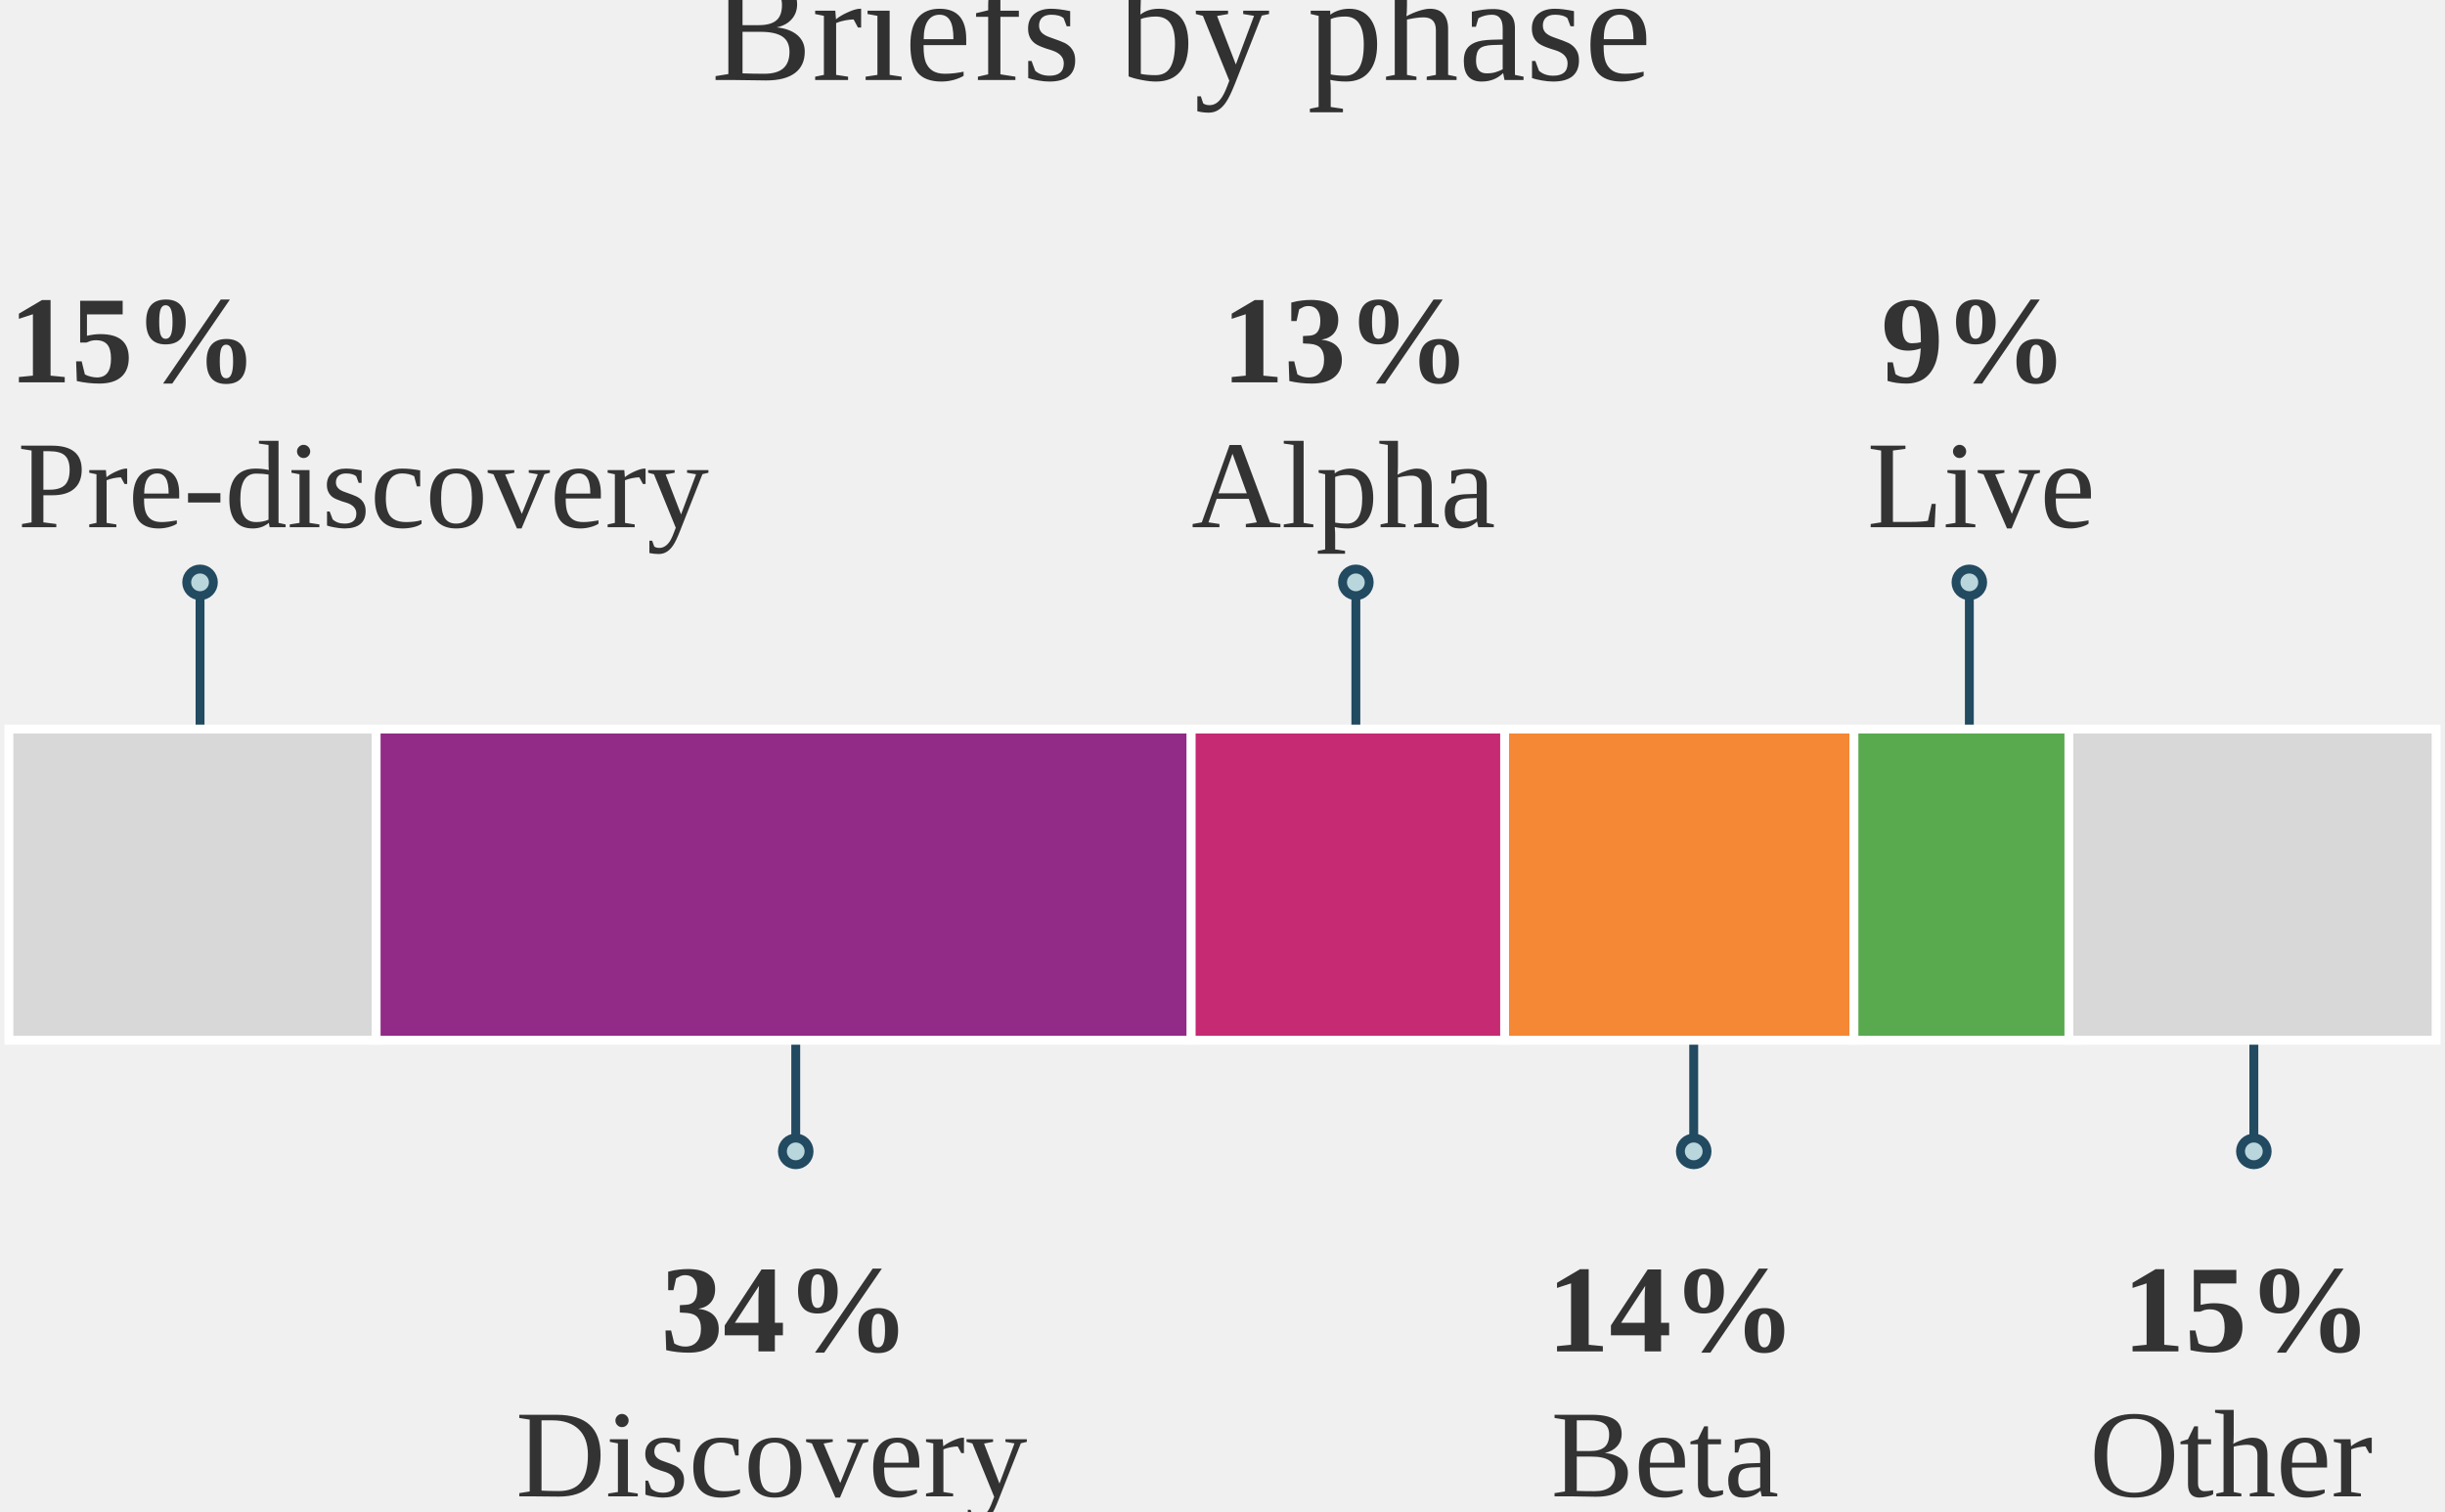
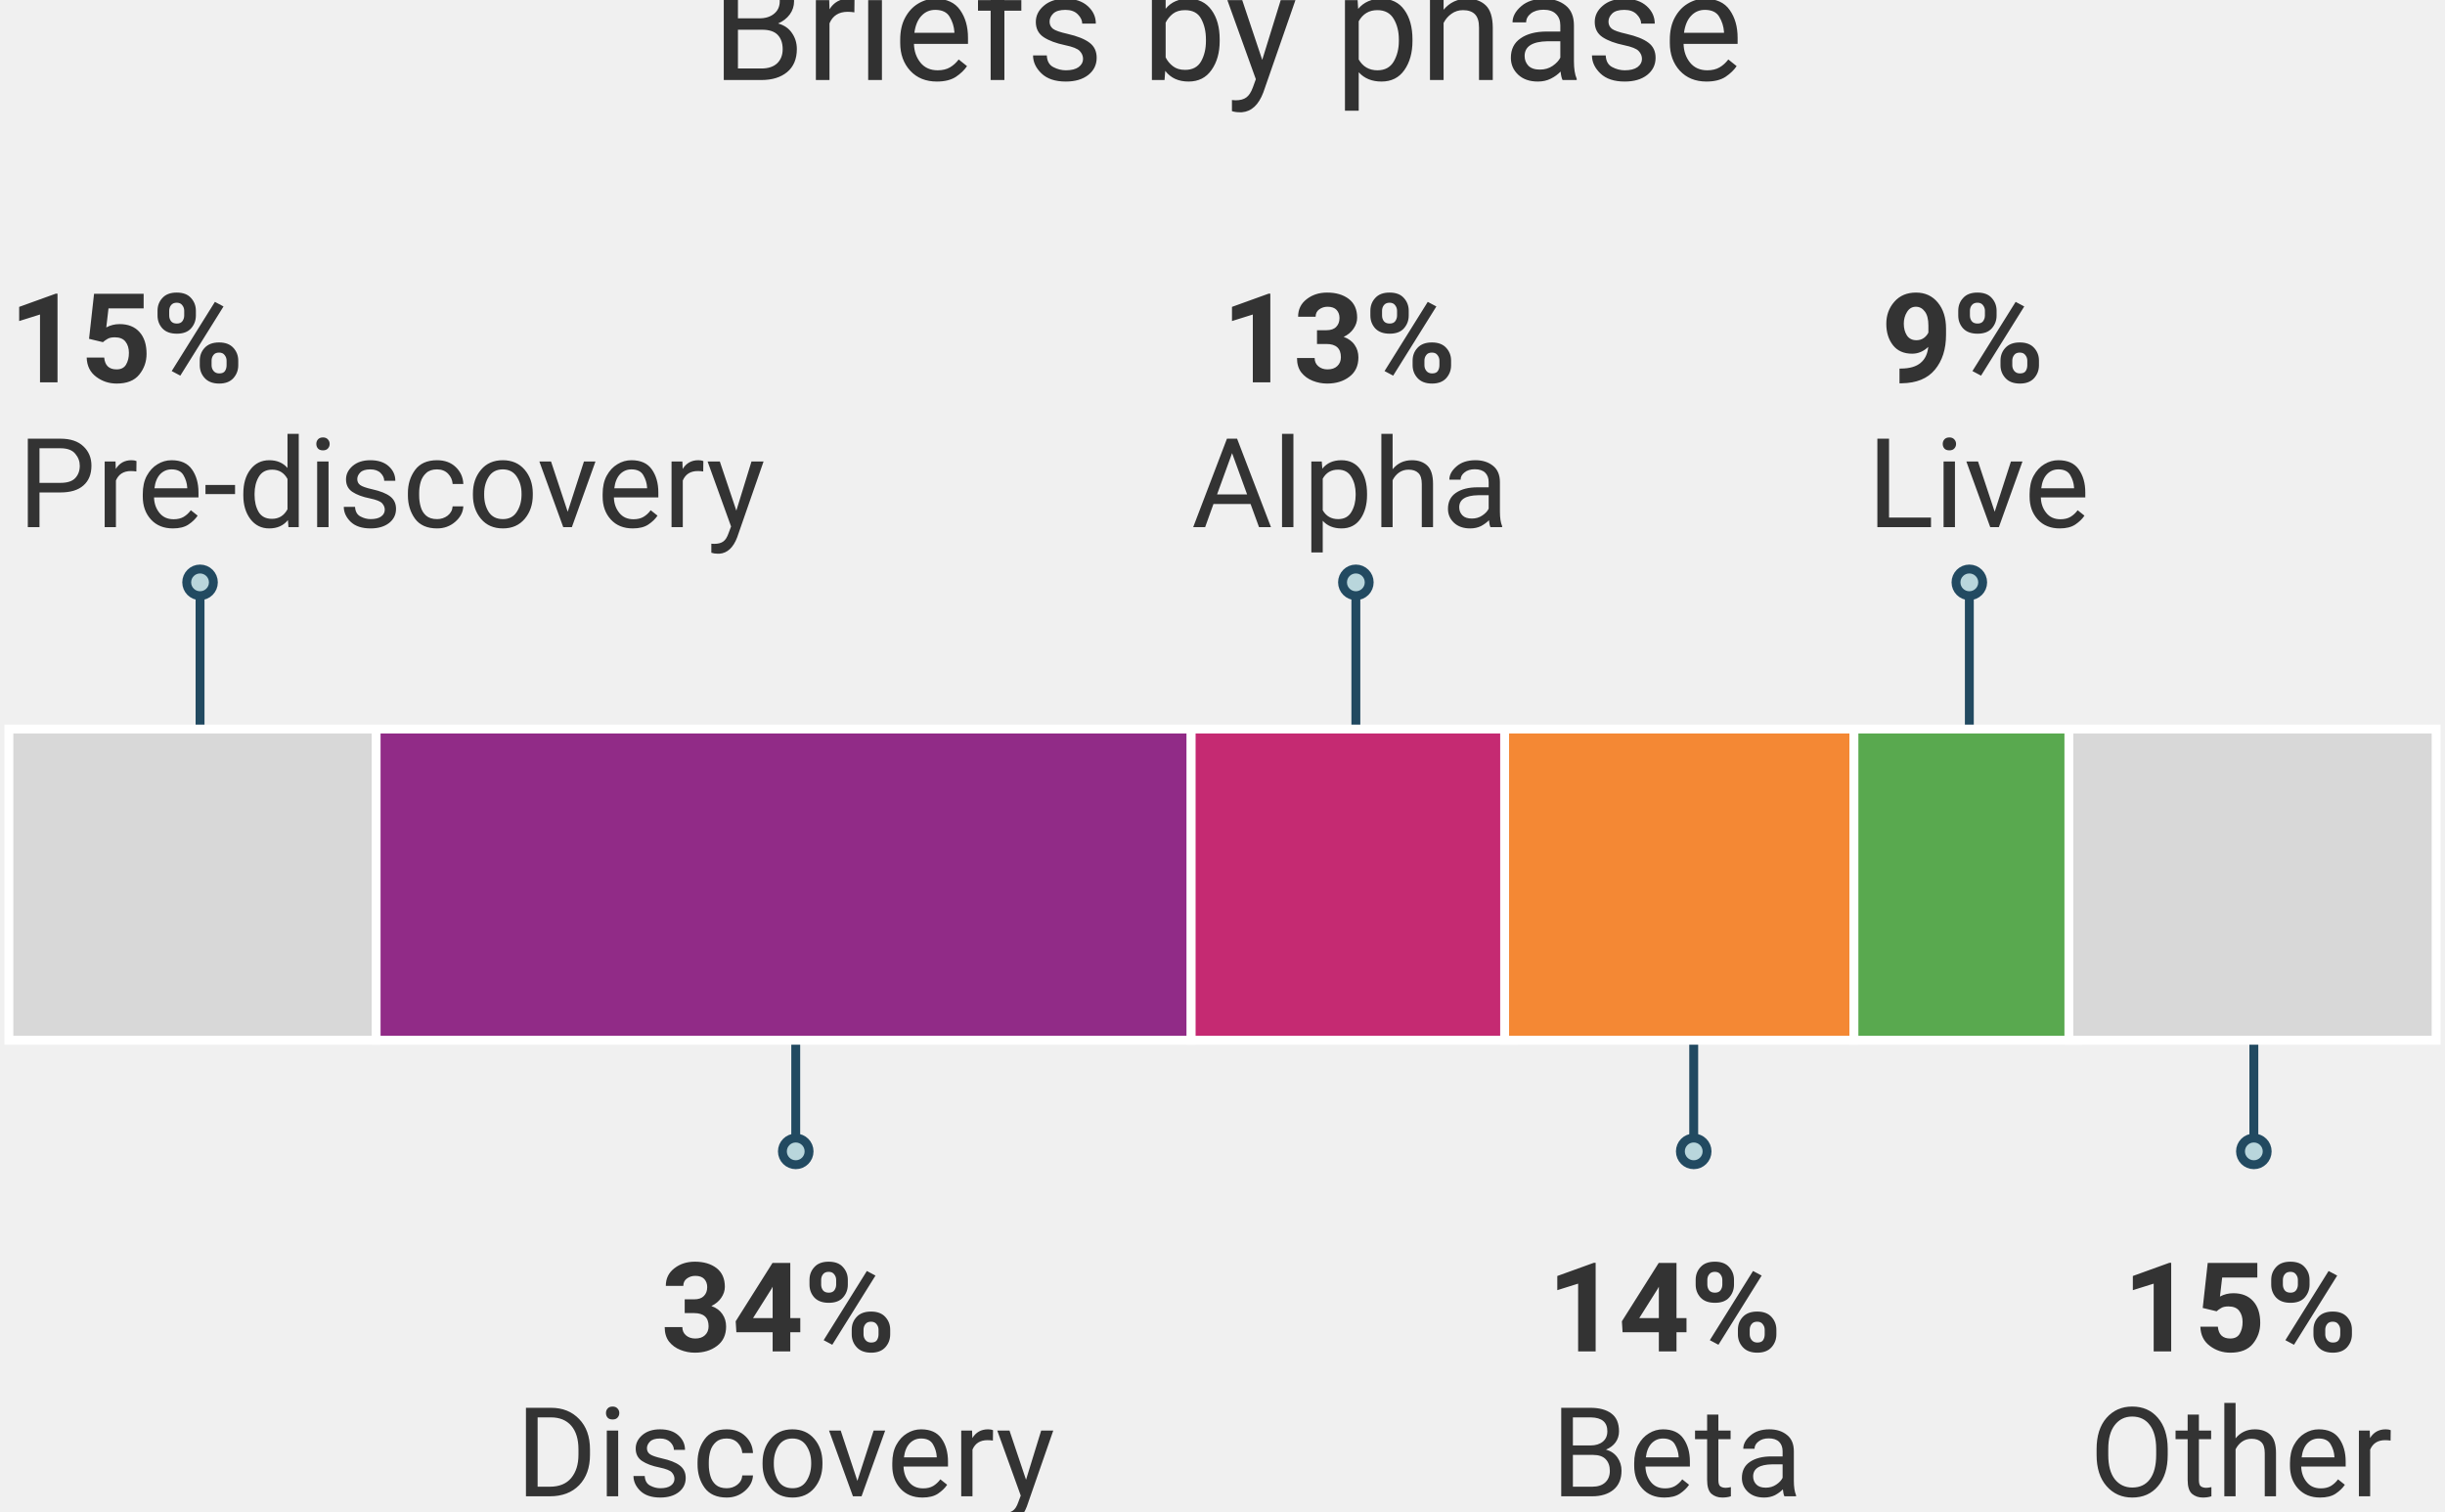
- <svg xmlns="http://www.w3.org/2000/svg" width="275px" height="170px" viewBox="0 0 275 170" version="1.1">
+ <svg xmlns="http://www.w3.org/2000/svg" font-family="-apple-system, BlinkMacSystemFont, &quot;Segoe UI&quot;, Roboto, Helvetica, Arial, sans-serif, &quot;Apple Color Emoji&quot;, &quot;Segoe UI Emoji&quot;, &quot;Segoe UI Symbol&quot;" width="275px" height="170px" viewBox="0 0 275 170" version="1.1">
  <defs />
  <g id="Jan-monthly-report-less-than-767px" stroke="none" stroke-width="1" fill="none" fill-rule="evenodd" transform="translate(-23, -2800)">
    <g id="767-briefs-by-phase" transform="translate(24, 2793)">
      <text id="15%-Pre-discovery" font-size="14" font-weight="bold" line-spacing="16" fill="#333333">
        <tspan x="0" y="50">15% </tspan>
        <tspan x="0.971" y="66.294" font-weight="normal">Pre-discovery</tspan>
      </text>
      <text id="34%-Discovery" font-size="14" font-weight="bold" line-spacing="16" fill="#333333">
        <tspan x="73.324" y="159">34% </tspan>
        <tspan x="57" y="175.294" font-weight="normal">Discovery</tspan>
      </text>
      <text id="13%-Alpha" font-size="14" font-weight="bold" line-spacing="16" fill="#333333">
        <tspan x="136.411" y="50">13% </tspan>
        <tspan x="133" y="66.294" font-weight="normal">Alpha</tspan>
      </text>
      <text id="14%-Beta" font-size="14" font-weight="bold" line-spacing="16" fill="#333333">
        <tspan x="173" y="159">14% </tspan>
        <tspan x="173.441" y="175.294" font-weight="normal">Beta</tspan>
      </text>
      <text id="9%-Live" font-size="14" font-weight="bold" line-spacing="16" fill="#333333">
        <tspan x="210.565" y="50">9%</tspan>
        <tspan x="232.14" y="50.294" font-weight="normal"> </tspan>
        <tspan x="209" y="66.294" font-weight="normal">Live</tspan>
      </text>
      <text id="15%-Other" font-size="14" font-weight="bold" line-spacing="16" fill="#333333">
        <tspan x="237.736" y="159">15% </tspan>
        <tspan x="278.635" y="160.964" font-weight="normal" />
        <tspan x="234" y="175.294" font-weight="normal">Other</tspan>
      </text>
      <g id="Group-3" stroke-width="1" fill-rule="evenodd" transform="translate(189.5, 129) scale(1, -1) translate(-189.5, -129) translate(188, 120)" stroke="#224A61">
        <path d="M1.5,17.5 L1.5,1.475" id="Line-2-Copy-3" stroke-linecap="square" transform="translate(1.5, 9.5) scale(-1, -1) translate(-1.5, -9.5) " />
        <circle id="Oval-Copy-3" fill="#B9D6DC" transform="translate(1.5, 1.5) scale(-1, -1) translate(-1.5, -1.5) " cx="1.5" cy="1.5" r="1.5" />
      </g>
      <g id="Group-3-Copy-2" stroke-width="1" fill-rule="evenodd" transform="translate(88.5, 129) scale(1, -1) translate(-88.5, -129) translate(87, 120)" stroke="#224A61">
        <path d="M1.5,17.5 L1.5,1.475" id="Line-2-Copy-3" stroke-linecap="square" transform="translate(1.5, 9.5) scale(-1, -1) translate(-1.5, -9.5) " />
        <circle id="Oval-Copy-3" fill="#B9D6DC" cx="1.5" cy="1.5" r="1.5" />
      </g>
      <g id="Group-3-Copy-3" stroke-width="1" fill-rule="evenodd" transform="translate(21.5, 80) scale(1, -1) rotate(-180) translate(-21.5, -80) translate(20, 71)" stroke="#224A61">
        <path d="M1.5,17.5 L1.5,1.475" id="Line-2-Copy-3" stroke-linecap="square" transform="translate(1.5, 9.5) scale(-1, -1) translate(-1.5, -9.5) " />
        <circle id="Oval-Copy-3" fill="#B9D6DC" cx="1.5" cy="1.5" r="1.5" />
      </g>
      <g id="Group-3-Copy-4" stroke-width="1" fill-rule="evenodd" transform="translate(151.5, 80) scale(1, -1) rotate(-180) translate(-151.5, -80) translate(150, 71)" stroke="#224A61">
        <path d="M1.5,17.5 L1.5,1.475" id="Line-2-Copy-3" stroke-linecap="square" transform="translate(1.5, 9.5) scale(-1, -1) translate(-1.5, -9.5) " />
        <circle id="Oval-Copy-3" fill="#B9D6DC" cx="1.5" cy="1.5" r="1.5" />
      </g>
      <g id="Group-3-Copy-5" stroke-width="1" fill-rule="evenodd" transform="translate(220.5, 80) scale(1, -1) rotate(-180) translate(-220.5, -80) translate(219, 71)" stroke="#224A61">
        <path d="M1.5,17.5 L1.5,1.475" id="Line-2-Copy-3" stroke-linecap="square" transform="translate(1.5, 9.5) scale(-1, -1) translate(-1.5, -9.5) " />
        <circle id="Oval-Copy-3" fill="#B9D6DC" cx="1.5" cy="1.5" r="1.5" />
      </g>
      <g id="Group-3-Copy" stroke-width="1" fill-rule="evenodd" transform="translate(252.5, 129) scale(1, -1) translate(-252.5, -129) translate(251, 120)" stroke="#224A61">
        <path d="M1.5,17.5 L1.5,1.475" id="Line-2-Copy-3" stroke-linecap="square" transform="translate(1.5, 9.5) scale(-1, -1) translate(-1.5, -9.5) " />
        <circle id="Oval-Copy-3" fill="#B9D6DC" transform="translate(1.5, 1.5) scale(-1, -1) translate(-1.5, -1.5) " cx="1.5" cy="1.5" r="1.5" />
      </g>
      <text id="Briefs-by-phase" font-size="17" font-weight="normal" line-spacing="28" fill="#313131">
        <tspan x="79" y="16">Briefs by phase</tspan>
      </text>
      <g id="Group-16" stroke-width="1" fill-rule="evenodd" transform="translate(0, 89)" stroke="#FFFFFF">
        <rect id="Rectangle-9-Copy-28" fill="#D8D8D8" x="0" y="0" width="41.303" height="35" />
        <rect id="Rectangle-9-Copy-29" fill="#912B87" x="41.303" y="0" width="91.672" height="35" />
        <rect id="Rectangle-9-Copy-30" fill="#C52A72" x="132.974" y="0" width="36.266" height="35" />
        <rect id="Rectangle-9-Copy-31" fill="#F48834" x="168.232" y="0" width="39.288" height="35" />
        <rect id="Rectangle-9-Copy-32" fill="#59A94F" x="207.52" y="0" width="25.185" height="35" />
        <rect id="Rectangle-9-Copy-33" fill="#D8D8D8" x="231.697" y="0" width="41.303" height="35" />
      </g>
    </g>
  </g>
</svg>
